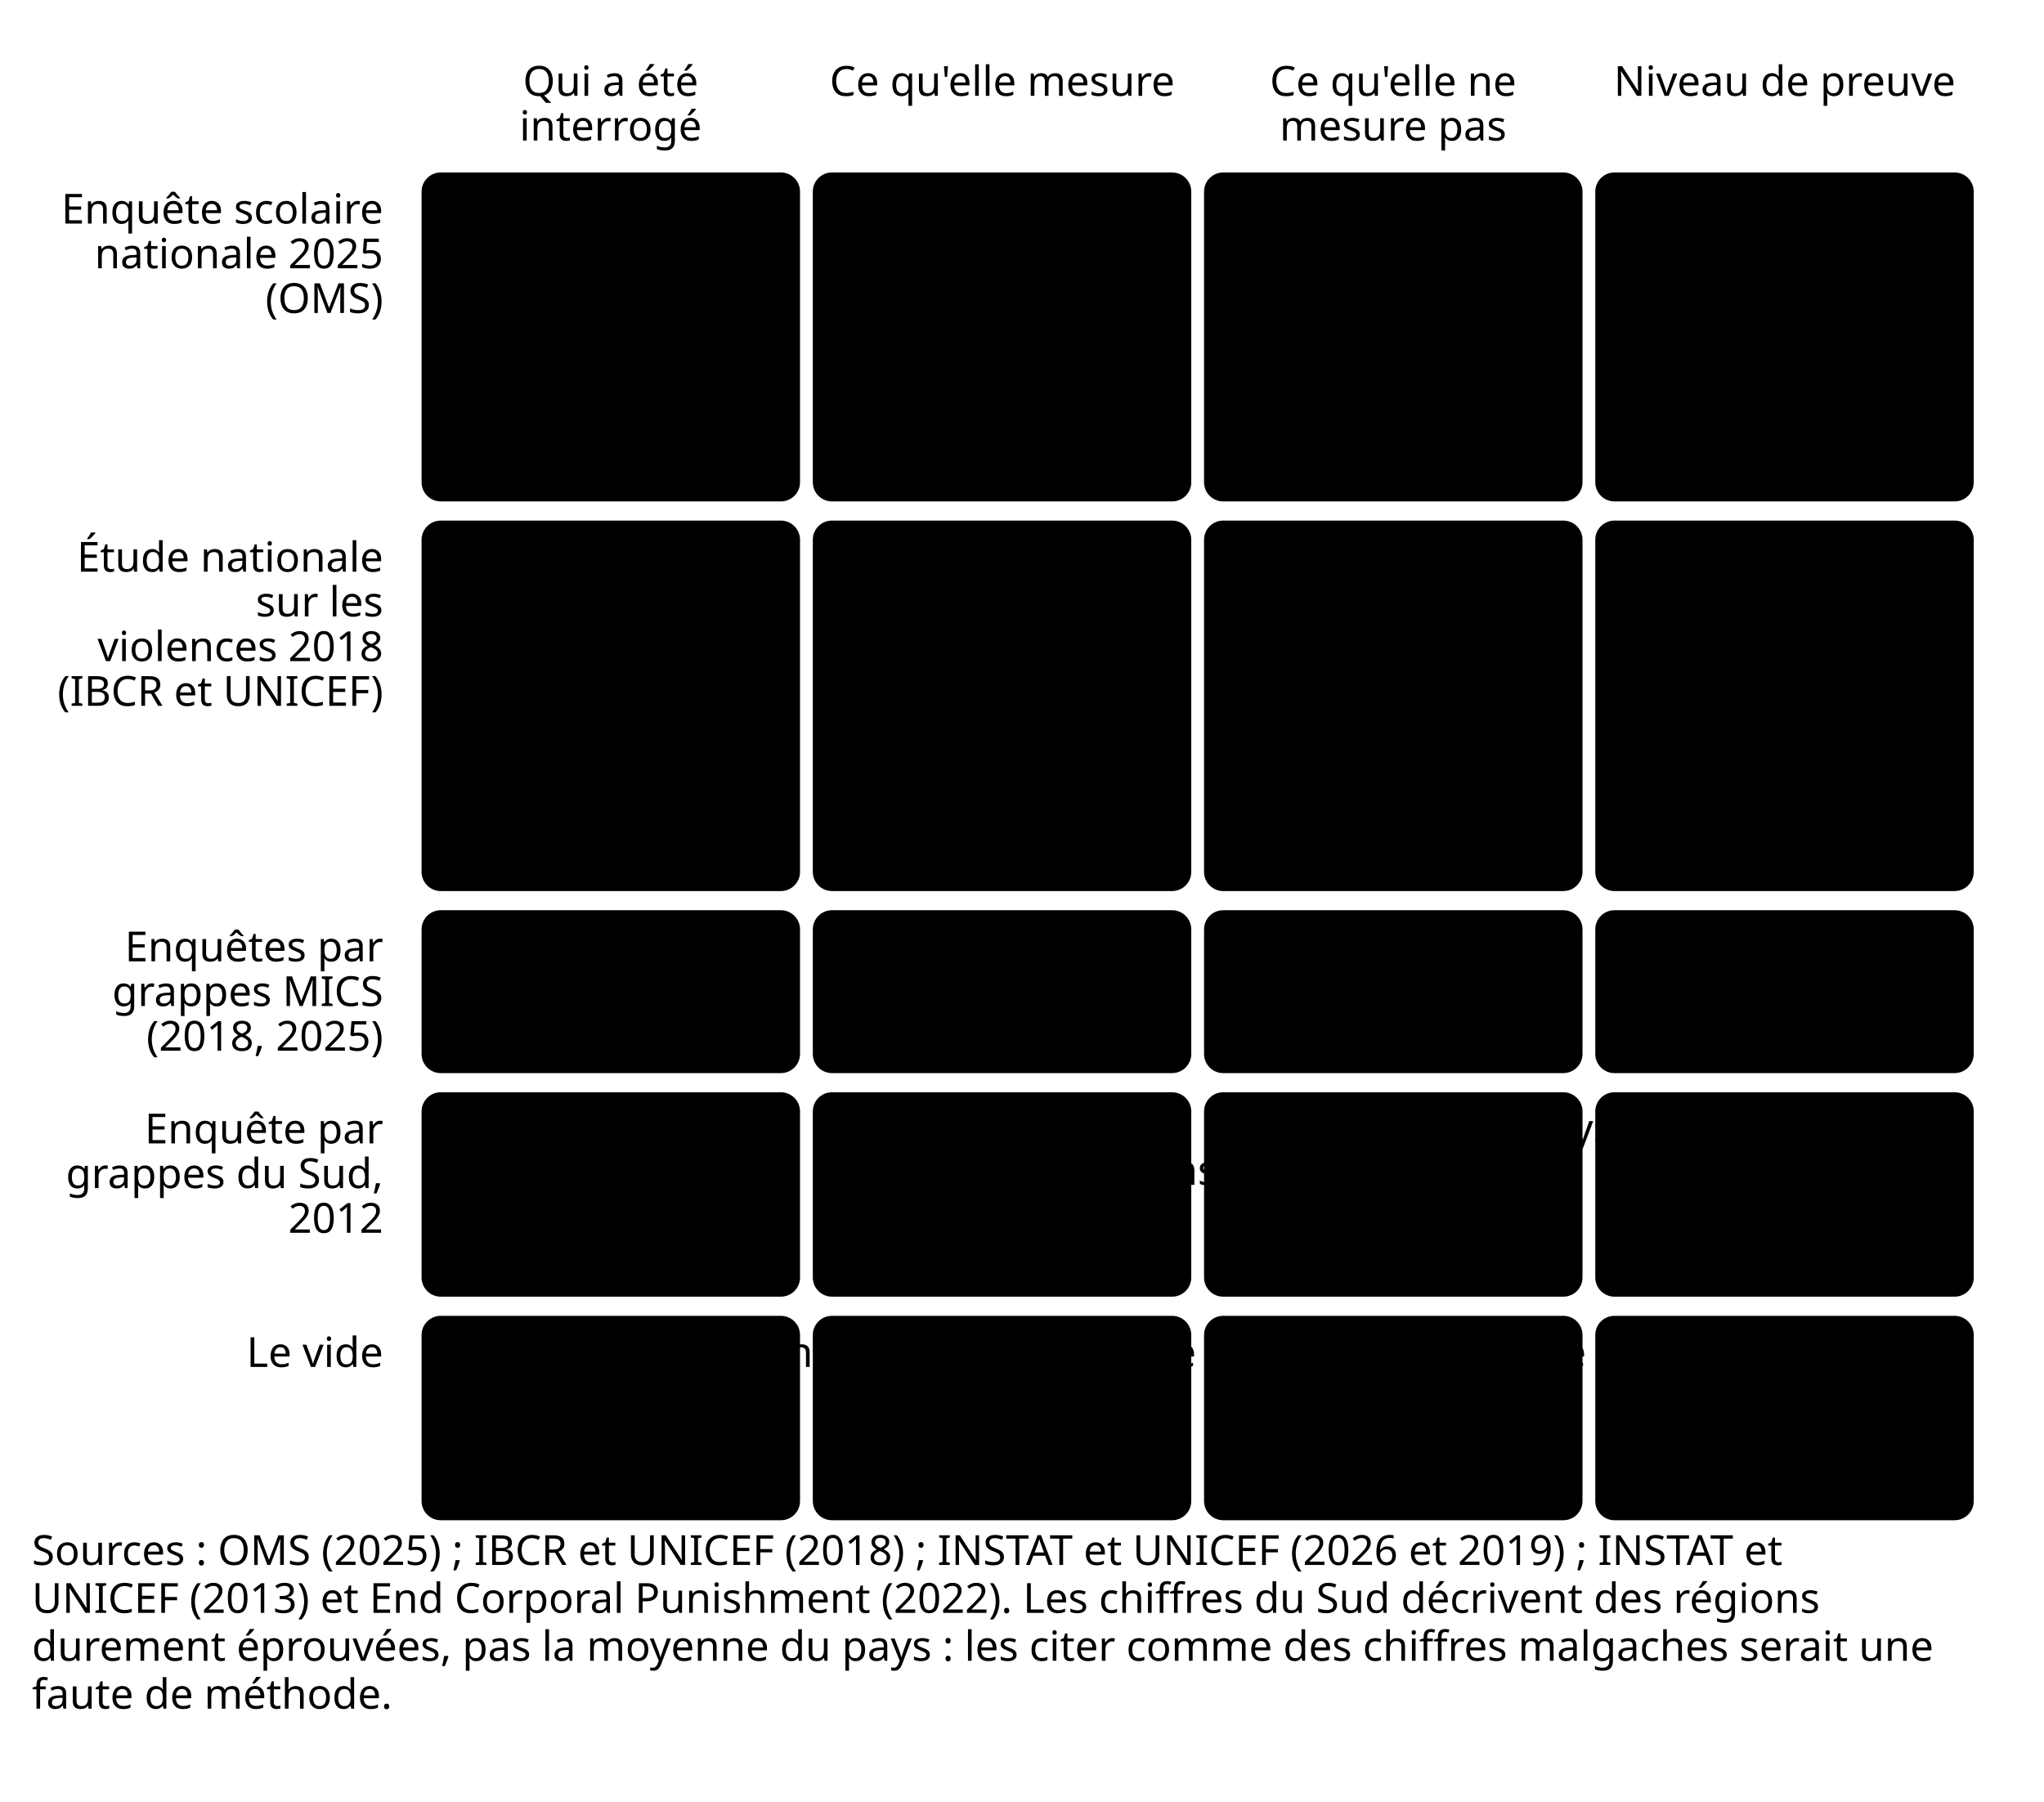
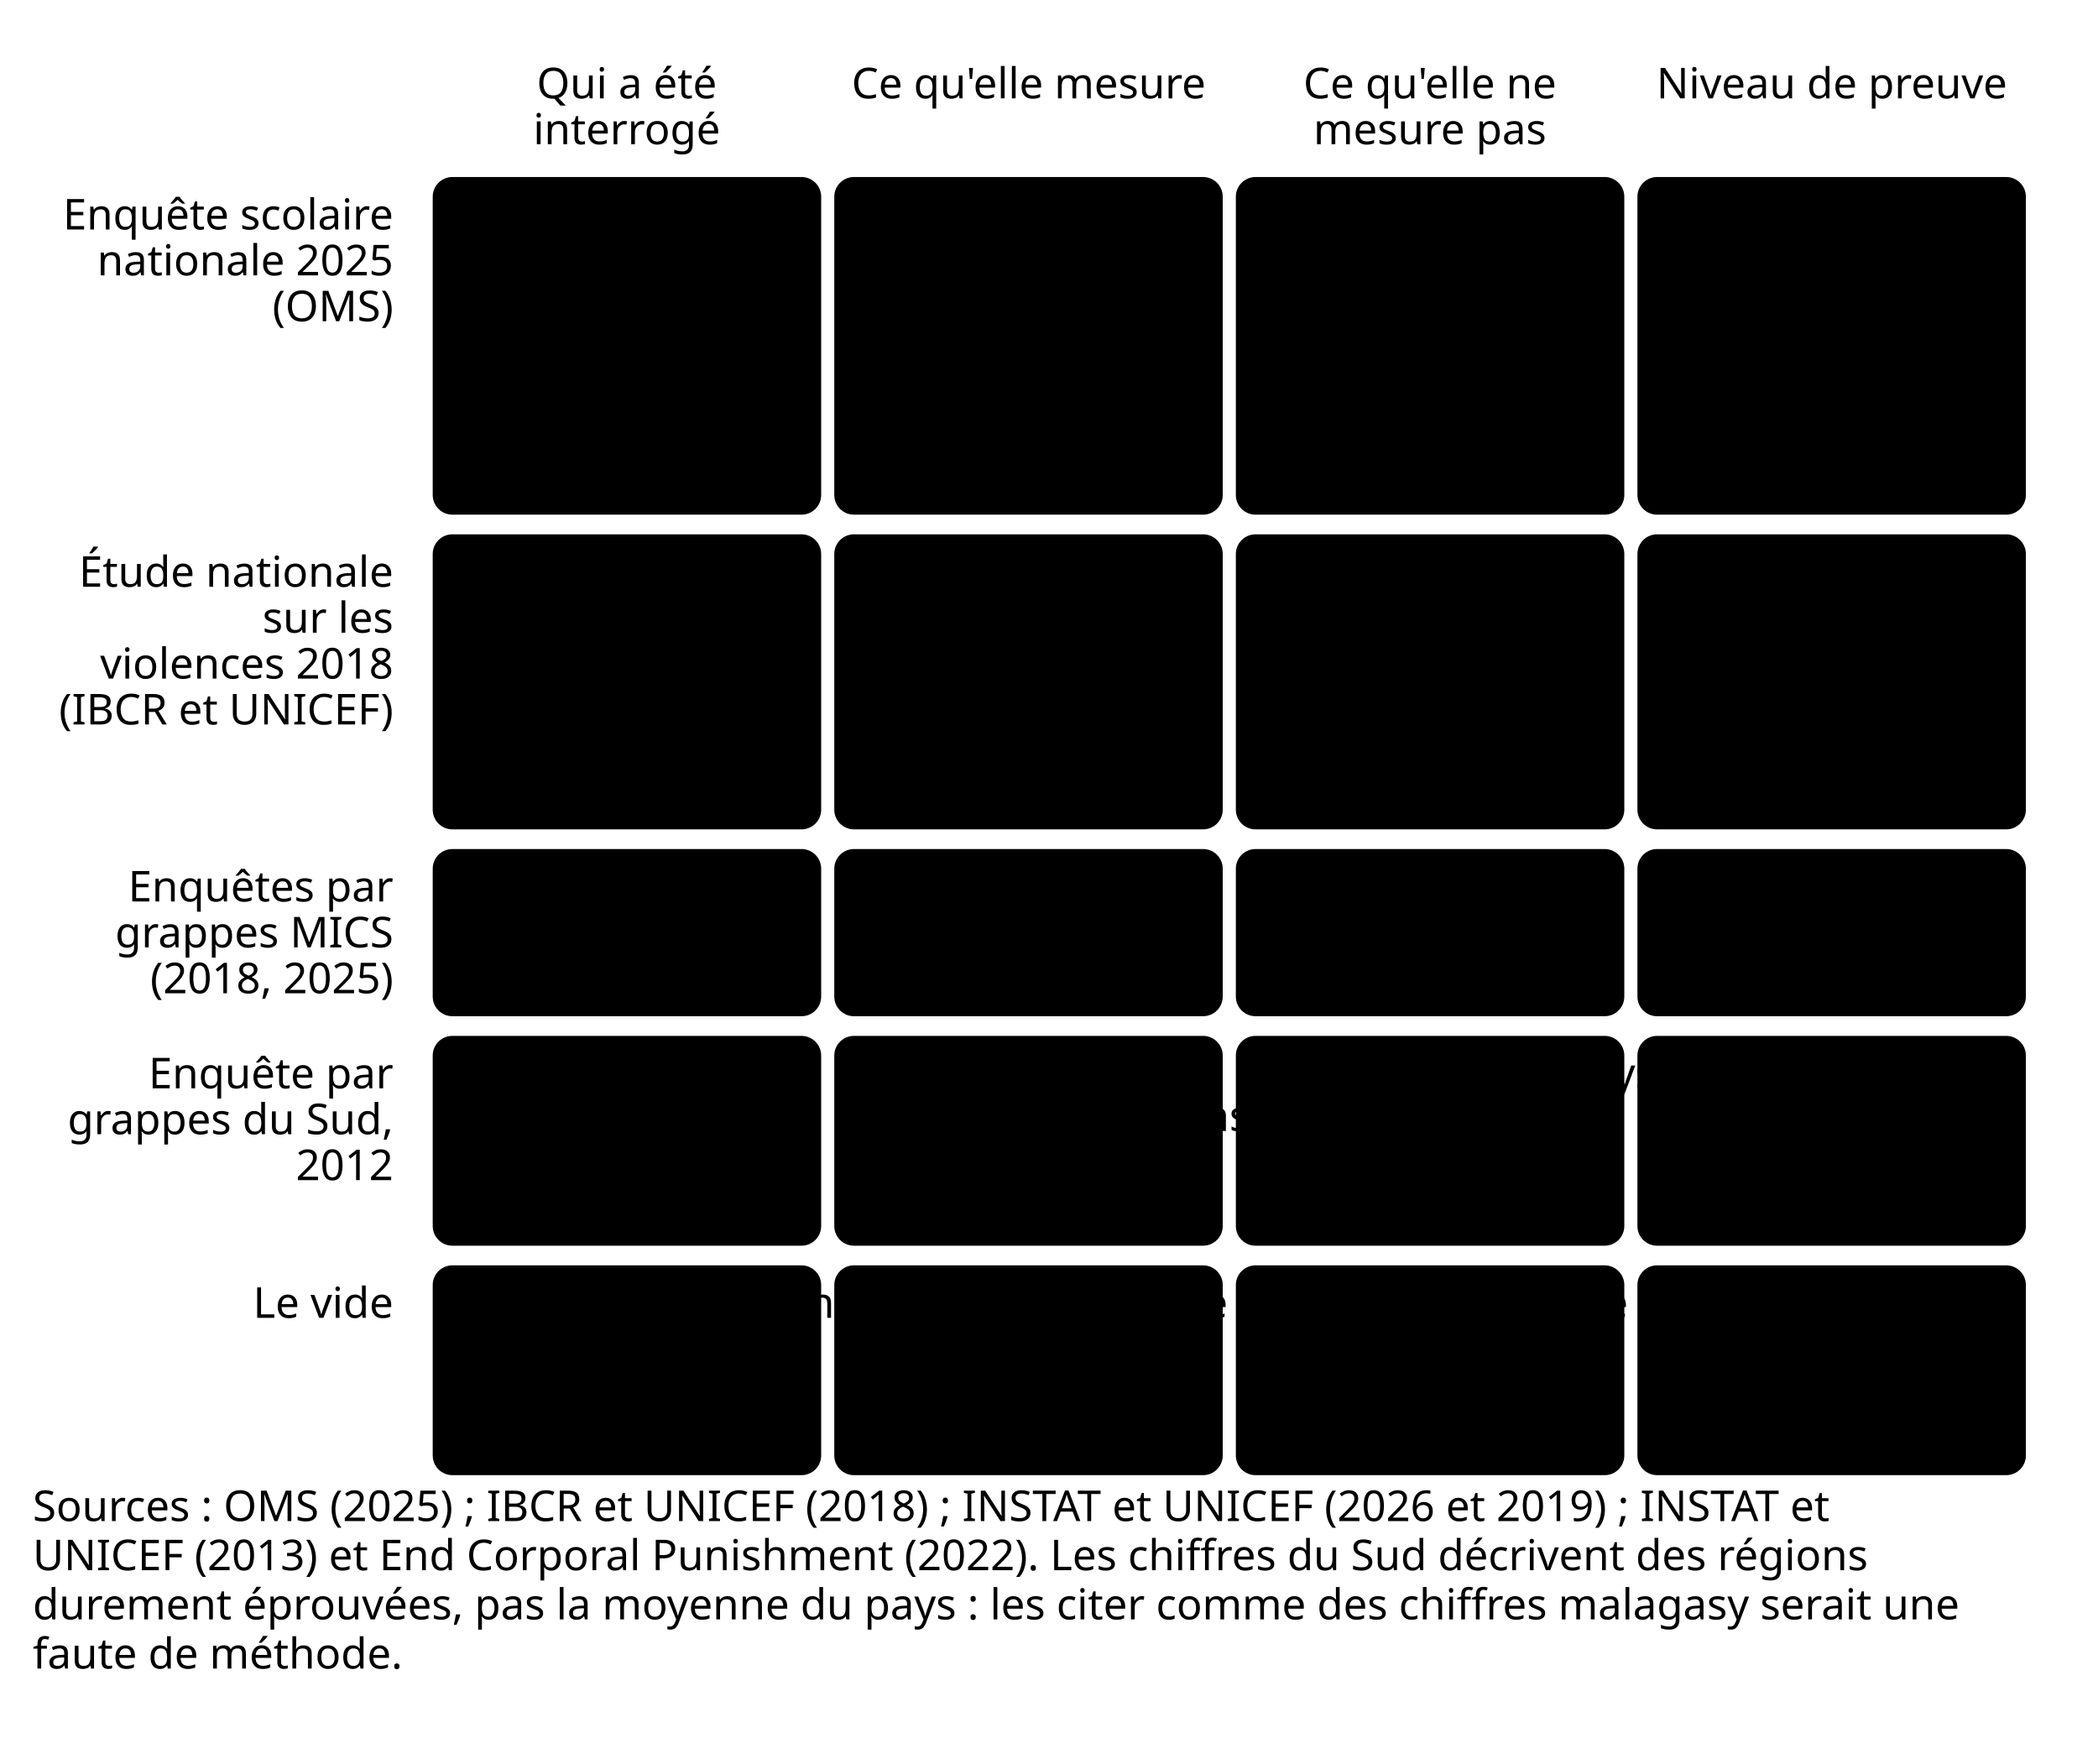
- <svg xmlns="http://www.w3.org/2000/svg" viewBox="0 0 640 564" role="img" aria-labelledby="sources-madagascar-t sources-madagascar-d" class="" font-family="Public Sans, Segoe UI, system-ui, sans-serif" font-size="13">
+ <svg xmlns="http://www.w3.org/2000/svg" viewBox="0 0 640 538" role="img" aria-labelledby="sources-madagascar-t sources-madagascar-d" class="" font-family="Public Sans, Segoe UI, system-ui, sans-serif" font-size="13">
  <text class="t-b" x="191.2" y="30.0" text-anchor="middle">Qui a été</text>
  <text class="t-b" x="191.2" y="44.0" text-anchor="middle">interrogé</text>
  <text class="t-b" x="313.8" y="30.0" text-anchor="middle">Ce qu'elle mesure</text>
  <text class="t-b" x="436.2" y="30.0" text-anchor="middle">Ce qu'elle ne</text>
  <text class="t-b" x="436.2" y="44.0" text-anchor="middle">mesure pas</text>
  <text class="t-b" x="558.8" y="30.0" text-anchor="middle">Niveau de preuve</text>
  <text class="t-b" x="120.0" y="70.0" text-anchor="end">Enquête scolaire</text>
  <text class="t-b" x="120.0" y="84.0" text-anchor="end">nationale 2025</text>
  <text class="t-b" x="120.0" y="98.0" text-anchor="end">(OMS)</text>
  <rect class="box" x="132.0" y="54.0" width="118.5" height="103.0" rx="6" />
  <text class="t-sm" x="138.0" y="70.0" text-anchor="start">2 440 élèves, 38</text>
  <text class="t-sm" x="138.0" y="83.0" text-anchor="start">écoles, 7e à</text>
  <text class="t-sm" x="138.0" y="96.0" text-anchor="start">terminale, 13-17</text>
  <text class="t-sm" x="138.0" y="109.0" text-anchor="start">ans, réponse 87,2</text>
  <text class="t-sm" x="138.0" y="122.0" text-anchor="start">%</text>
  <rect class="box" x="254.5" y="54.0" width="118.5" height="103.0" rx="6" />
  <text class="t-sm" x="260.5" y="70.0" text-anchor="start">harcèlement à</text>
  <text class="t-sm" x="260.5" y="83.0" text-anchor="start">l'école dans</text>
  <text class="t-sm" x="260.5" y="96.0" text-anchor="start">l'année 27,2 %</text>
  <text class="t-sm" x="260.5" y="109.0" text-anchor="start">(garçons 26,3,</text>
  <text class="t-sm" x="260.5" y="122.0" text-anchor="start">filles 28,1) ;</text>
  <text class="t-sm" x="260.5" y="135.0" text-anchor="start">cyberharcèlement</text>
  <text class="t-sm" x="260.5" y="148.0" text-anchor="start">10,5 %</text>
  <rect class="box" x="377.0" y="54.0" width="118.5" height="103.0" rx="6" />
  <text class="t-sm" x="383.0" y="70.0" text-anchor="start">les enfants</text>
  <text class="t-sm" x="383.0" y="83.0" text-anchor="start">déscolarisés ; le</text>
  <text class="t-sm" x="383.0" y="96.0" text-anchor="start">devenir à long</text>
  <text class="t-sm" x="383.0" y="109.0" text-anchor="start">terme</text>
  <rect class="box-s" x="499.5" y="54.0" width="118.5" height="103.0" rx="6" />
  <text class="t-sm" x="505.5" y="70.0" text-anchor="start">Preuve établie</text>
  <text class="t-b" x="120.0" y="179.0" text-anchor="end">Étude nationale</text>
  <text class="t-b" x="120.0" y="193.0" text-anchor="end">sur les</text>
  <text class="t-b" x="120.0" y="207.0" text-anchor="end">violences 2018</text>
  <text class="t-b" x="120.0" y="221.0" text-anchor="end">(IBCR et UNICEF)</text>
-   <rect class="box" x="132.0" y="163.0" width="118.5" height="116.0" rx="6" />
+   <rect class="box" x="132.0" y="163.0" width="118.5" height="90.0" rx="6" />
  <text class="t-sm" x="138.0" y="179.0" text-anchor="start">2 523 personnes,</text>
  <text class="t-sm" x="138.0" y="192.0" text-anchor="start">701 jeunes, 12</text>
  <text class="t-sm" x="138.0" y="205.0" text-anchor="start">sites</text>
-   <rect class="box" x="254.5" y="163.0" width="118.5" height="116.0" rx="6" />
+   <rect class="box" x="254.5" y="163.0" width="118.5" height="90.0" rx="6" />
  <text class="t-sm" x="260.5" y="179.0" text-anchor="start">violences subies à</text>
  <text class="t-sm" x="260.5" y="192.0" text-anchor="start">l'école et en</text>
  <text class="t-sm" x="260.5" y="205.0" text-anchor="start">famille : plus de</text>
  <text class="t-sm" x="260.5" y="218.0" text-anchor="start">la moitié des</text>
  <text class="t-sm" x="260.5" y="231.0" text-anchor="start">jeunes en</text>
-   <text class="t-sm" x="260.5" y="244.0" text-anchor="start">déclarent une ; 49</text>
-   <text class="t-sm" x="260.5" y="257.0" text-anchor="start">% du personnel y</text>
-   <text class="t-sm" x="260.5" y="270.0" text-anchor="start">voit un jeu</text>
-   <rect class="box" x="377.0" y="163.0" width="118.5" height="116.0" rx="6" />
+   <text class="t-sm" x="260.5" y="244.0" text-anchor="start">déclarent une</text>
+   <rect class="box" x="377.0" y="163.0" width="118.5" height="90.0" rx="6" />
  <text class="t-sm" x="383.0" y="179.0" text-anchor="start">le harcèlement au</text>
  <text class="t-sm" x="383.0" y="192.0" text-anchor="start">sens des trois</text>
  <text class="t-sm" x="383.0" y="205.0" text-anchor="start">critères</text>
-   <rect class="box-s" x="499.5" y="163.0" width="118.5" height="116.0" rx="6" />
+   <rect class="box-s" x="499.5" y="163.0" width="118.5" height="90.0" rx="6" />
  <text class="t-sm" x="505.5" y="179.0" text-anchor="start">Preuve établie</text>
-   <text class="t-b" x="120.0" y="301.0" text-anchor="end">Enquêtes par</text>
-   <text class="t-b" x="120.0" y="315.0" text-anchor="end">grappes MICS</text>
-   <text class="t-b" x="120.0" y="329.0" text-anchor="end">(2018, 2025)</text>
-   <rect class="box" x="132.0" y="285.0" width="118.5" height="51.0" rx="6" />
-   <text class="t-sm" x="138.0" y="301.0" text-anchor="start">ménages, enfants</text>
-   <text class="t-sm" x="138.0" y="314.0" text-anchor="start">de 1 à 14 ans</text>
-   <rect class="box" x="254.5" y="285.0" width="118.5" height="51.0" rx="6" />
-   <text class="t-sm" x="260.5" y="301.0" text-anchor="start">la discipline</text>
-   <text class="t-sm" x="260.5" y="314.0" text-anchor="start">violente exercée</text>
-   <text class="t-sm" x="260.5" y="327.0" text-anchor="start">par les adultes</text>
-   <rect class="box" x="377.0" y="285.0" width="118.5" height="51.0" rx="6" />
-   <text class="t-sm" x="383.0" y="301.0" text-anchor="start">les violences</text>
-   <text class="t-sm" x="383.0" y="314.0" text-anchor="start">entre élèves</text>
-   <rect class="box-s" x="499.5" y="285.0" width="118.5" height="51.0" rx="6" />
-   <text class="t-sm" x="505.5" y="301.0" text-anchor="start">Preuve établie</text>
-   <text class="t-b" x="120.0" y="358.0" text-anchor="end">Enquête par</text>
-   <text class="t-b" x="120.0" y="372.0" text-anchor="end">grappes du Sud,</text>
-   <text class="t-b" x="120.0" y="386.0" text-anchor="end">2012</text>
-   <rect class="box" x="132.0" y="342.0" width="118.5" height="64.0" rx="6" />
-   <text class="t-sm" x="138.0" y="358.0" text-anchor="start">enfants de 2 à 14</text>
-   <text class="t-sm" x="138.0" y="371.0" text-anchor="start">ans, régions du</text>
-   <text class="t-sm" x="138.0" y="384.0" text-anchor="start">Sud</text>
-   <rect class="box" x="254.5" y="342.0" width="118.5" height="64.0" rx="6" />
-   <text class="t-sm" x="260.5" y="358.0" text-anchor="start">64 % punis</text>
-   <text class="t-sm" x="260.5" y="371.0" text-anchor="start">physiquement dans</text>
-   <text class="t-sm" x="260.5" y="384.0" text-anchor="start">le mois, dont 20 %</text>
-   <text class="t-sm" x="260.5" y="397.0" text-anchor="start">sous forme sévère</text>
-   <rect class="box" x="377.0" y="342.0" width="118.5" height="64.0" rx="6" />
-   <text class="t-sm" x="383.0" y="358.0" text-anchor="start">la moyenne du pays</text>
-   <text class="t-sm" x="383.0" y="371.0" text-anchor="start">: portée régionale</text>
-   <rect class="box-s" x="499.5" y="342.0" width="118.5" height="64.0" rx="6" />
-   <text class="t-sm" x="505.5" y="358.0" text-anchor="start">Preuve établie</text>
-   <text class="t-b" x="120.0" y="428.0" text-anchor="end">Le vide</text>
-   <rect class="box" x="132.0" y="412.0" width="118.5" height="64.0" rx="6" />
-   <text class="t-sm" x="138.0" y="428.0" text-anchor="start">aucune publication</text>
-   <text class="t-sm" x="138.0" y="441.0" text-anchor="start">à comité de</text>
-   <text class="t-sm" x="138.0" y="454.0" text-anchor="start">lecture, aucune</text>
-   <text class="t-sm" x="138.0" y="467.0" text-anchor="start">thèse identifiée</text>
-   <rect class="box" x="254.5" y="412.0" width="118.5" height="64.0" rx="6" />
-   <text class="t-sm" x="260.5" y="428.0" text-anchor="start">aucun programme</text>
-   <text class="t-sm" x="260.5" y="441.0" text-anchor="start">évalué à</text>
-   <text class="t-sm" x="260.5" y="454.0" text-anchor="start">Madagascar</text>
-   <rect class="box" x="377.0" y="412.0" width="118.5" height="64.0" rx="6" />
-   <text class="t-sm" x="383.0" y="428.0" text-anchor="start">aucune donnée de</text>
-   <text class="t-sm" x="383.0" y="441.0" text-anchor="start">suivi à long terme</text>
-   <rect class="box" x="499.5" y="412.0" width="118.5" height="64.0" rx="6" />
-   <text class="t-sm" x="505.5" y="428.0" text-anchor="start">Lacune</text>
-   <text class="t-sm" x="10.0" y="490.0" text-anchor="start">Sources : OMS (2025) ; IBCR et UNICEF (2018) ; INSTAT et UNICEF (2026 et 2019) ; INSTAT et</text>
-   <text class="t-sm" x="10.0" y="505.0" text-anchor="start">UNICEF (2013) et End Corporal Punishment (2022). Les chiffres du Sud décrivent des régions</text>
-   <text class="t-sm" x="10.0" y="520.0" text-anchor="start">durement éprouvées, pas la moyenne du pays : les citer comme des chiffres malgaches serait une</text>
-   <text class="t-sm" x="10.0" y="535.0" text-anchor="start">faute de méthode.</text>
+   <text class="t-b" x="120.0" y="275.0" text-anchor="end">Enquêtes par</text>
+   <text class="t-b" x="120.0" y="289.0" text-anchor="end">grappes MICS</text>
+   <text class="t-b" x="120.0" y="303.0" text-anchor="end">(2018, 2025)</text>
+   <rect class="box" x="132.0" y="259.0" width="118.5" height="51.0" rx="6" />
+   <text class="t-sm" x="138.0" y="275.0" text-anchor="start">ménages, enfants</text>
+   <text class="t-sm" x="138.0" y="288.0" text-anchor="start">de 1 à 14 ans</text>
+   <rect class="box" x="254.5" y="259.0" width="118.5" height="51.0" rx="6" />
+   <text class="t-sm" x="260.5" y="275.0" text-anchor="start">la discipline</text>
+   <text class="t-sm" x="260.5" y="288.0" text-anchor="start">violente exercée</text>
+   <text class="t-sm" x="260.5" y="301.0" text-anchor="start">par les adultes</text>
+   <rect class="box" x="377.0" y="259.0" width="118.5" height="51.0" rx="6" />
+   <text class="t-sm" x="383.0" y="275.0" text-anchor="start">les violences</text>
+   <text class="t-sm" x="383.0" y="288.0" text-anchor="start">entre élèves</text>
+   <rect class="box-s" x="499.5" y="259.0" width="118.5" height="51.0" rx="6" />
+   <text class="t-sm" x="505.5" y="275.0" text-anchor="start">Preuve établie</text>
+   <text class="t-b" x="120.0" y="332.0" text-anchor="end">Enquête par</text>
+   <text class="t-b" x="120.0" y="346.0" text-anchor="end">grappes du Sud,</text>
+   <text class="t-b" x="120.0" y="360.0" text-anchor="end">2012</text>
+   <rect class="box" x="132.0" y="316.0" width="118.5" height="64.0" rx="6" />
+   <text class="t-sm" x="138.0" y="332.0" text-anchor="start">enfants de 2 à 14</text>
+   <text class="t-sm" x="138.0" y="345.0" text-anchor="start">ans, régions du</text>
+   <text class="t-sm" x="138.0" y="358.0" text-anchor="start">Sud</text>
+   <rect class="box" x="254.5" y="316.0" width="118.5" height="64.0" rx="6" />
+   <text class="t-sm" x="260.5" y="332.0" text-anchor="start">64 % punis</text>
+   <text class="t-sm" x="260.5" y="345.0" text-anchor="start">physiquement dans</text>
+   <text class="t-sm" x="260.5" y="358.0" text-anchor="start">le mois, dont 20 %</text>
+   <text class="t-sm" x="260.5" y="371.0" text-anchor="start">sous forme sévère</text>
+   <rect class="box" x="377.0" y="316.0" width="118.5" height="64.0" rx="6" />
+   <text class="t-sm" x="383.0" y="332.0" text-anchor="start">la moyenne du pays</text>
+   <text class="t-sm" x="383.0" y="345.0" text-anchor="start">: portée régionale</text>
+   <rect class="box-s" x="499.5" y="316.0" width="118.5" height="64.0" rx="6" />
+   <text class="t-sm" x="505.5" y="332.0" text-anchor="start">Preuve établie</text>
+   <text class="t-b" x="120.0" y="402.0" text-anchor="end">Le vide</text>
+   <rect class="box" x="132.0" y="386.0" width="118.5" height="64.0" rx="6" />
+   <text class="t-sm" x="138.0" y="402.0" text-anchor="start">aucune publication</text>
+   <text class="t-sm" x="138.0" y="415.0" text-anchor="start">à comité de</text>
+   <text class="t-sm" x="138.0" y="428.0" text-anchor="start">lecture, aucune</text>
+   <text class="t-sm" x="138.0" y="441.0" text-anchor="start">thèse identifiée</text>
+   <rect class="box" x="254.5" y="386.0" width="118.5" height="64.0" rx="6" />
+   <text class="t-sm" x="260.5" y="402.0" text-anchor="start">aucun programme</text>
+   <text class="t-sm" x="260.5" y="415.0" text-anchor="start">évalué à</text>
+   <text class="t-sm" x="260.5" y="428.0" text-anchor="start">Madagascar</text>
+   <rect class="box" x="377.0" y="386.0" width="118.5" height="64.0" rx="6" />
+   <text class="t-sm" x="383.0" y="402.0" text-anchor="start">aucune donnée de</text>
+   <text class="t-sm" x="383.0" y="415.0" text-anchor="start">suivi à long terme</text>
+   <rect class="box" x="499.5" y="386.0" width="118.5" height="64.0" rx="6" />
+   <text class="t-sm" x="505.5" y="402.0" text-anchor="start">Lacune</text>
+   <text class="t-sm" x="10.0" y="464.0" text-anchor="start">Sources : OMS (2025) ; IBCR et UNICEF (2018) ; INSTAT et UNICEF (2026 et 2019) ; INSTAT et</text>
+   <text class="t-sm" x="10.0" y="479.0" text-anchor="start">UNICEF (2013) et End Corporal Punishment (2022). Les chiffres du Sud décrivent des régions</text>
+   <text class="t-sm" x="10.0" y="494.0" text-anchor="start">durement éprouvées, pas la moyenne du pays : les citer comme des chiffres malagasy serait une</text>
+   <text class="t-sm" x="10.0" y="509.0" text-anchor="start">faute de méthode.</text>
</svg>
